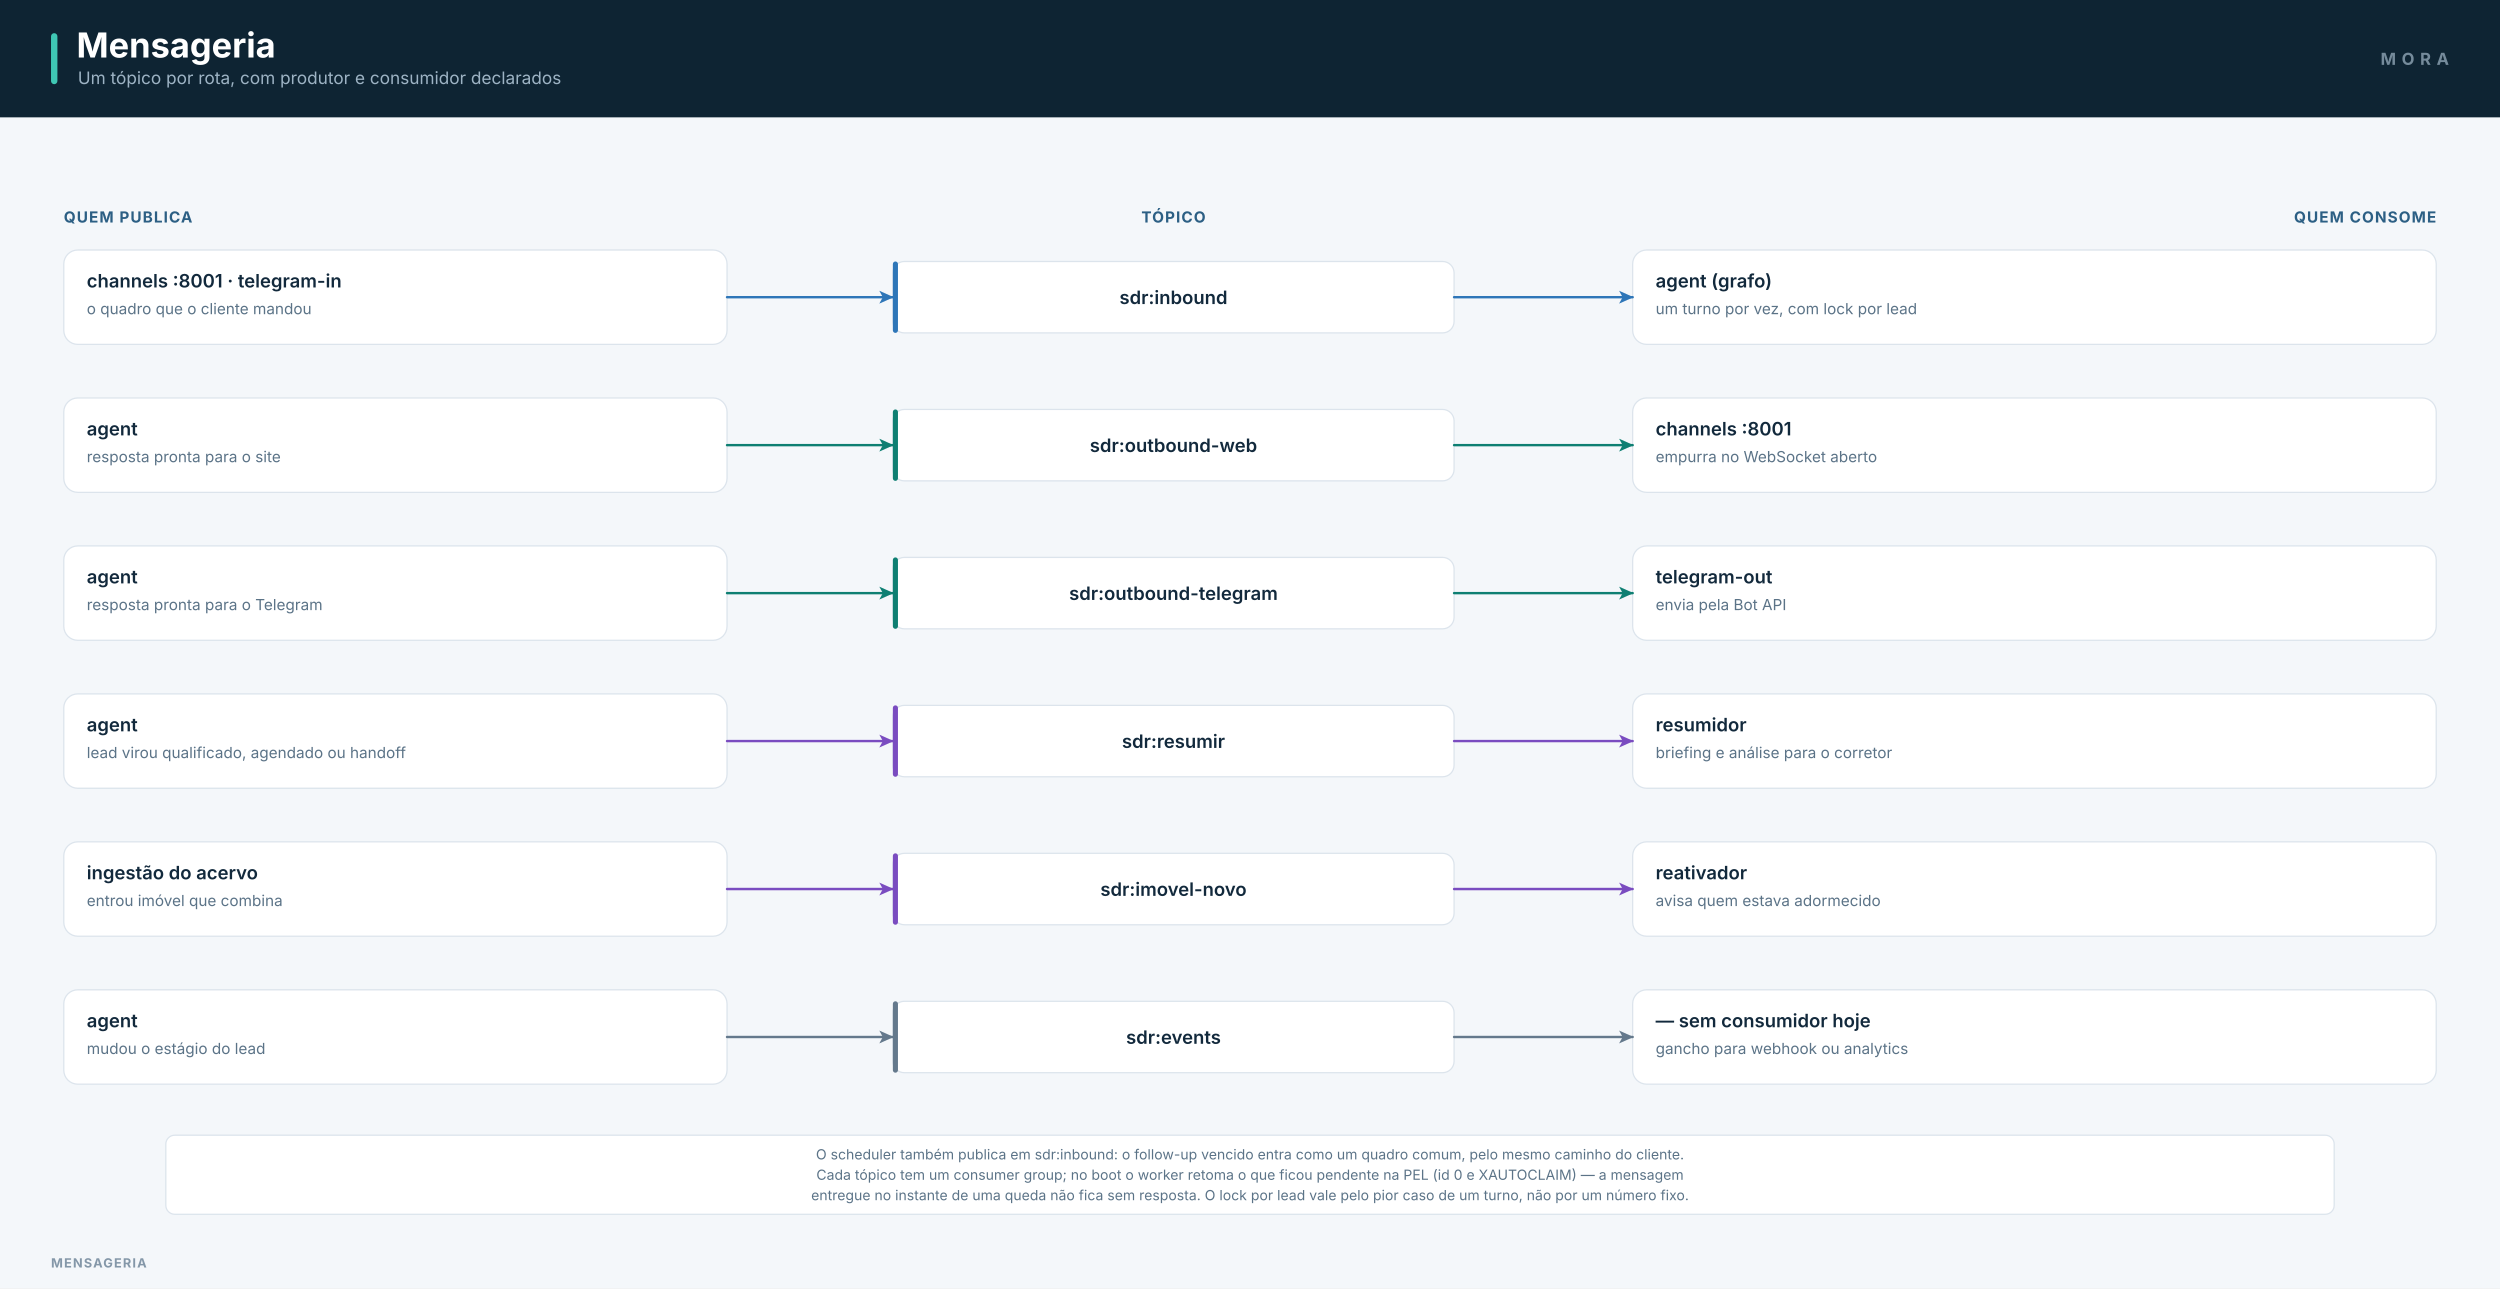
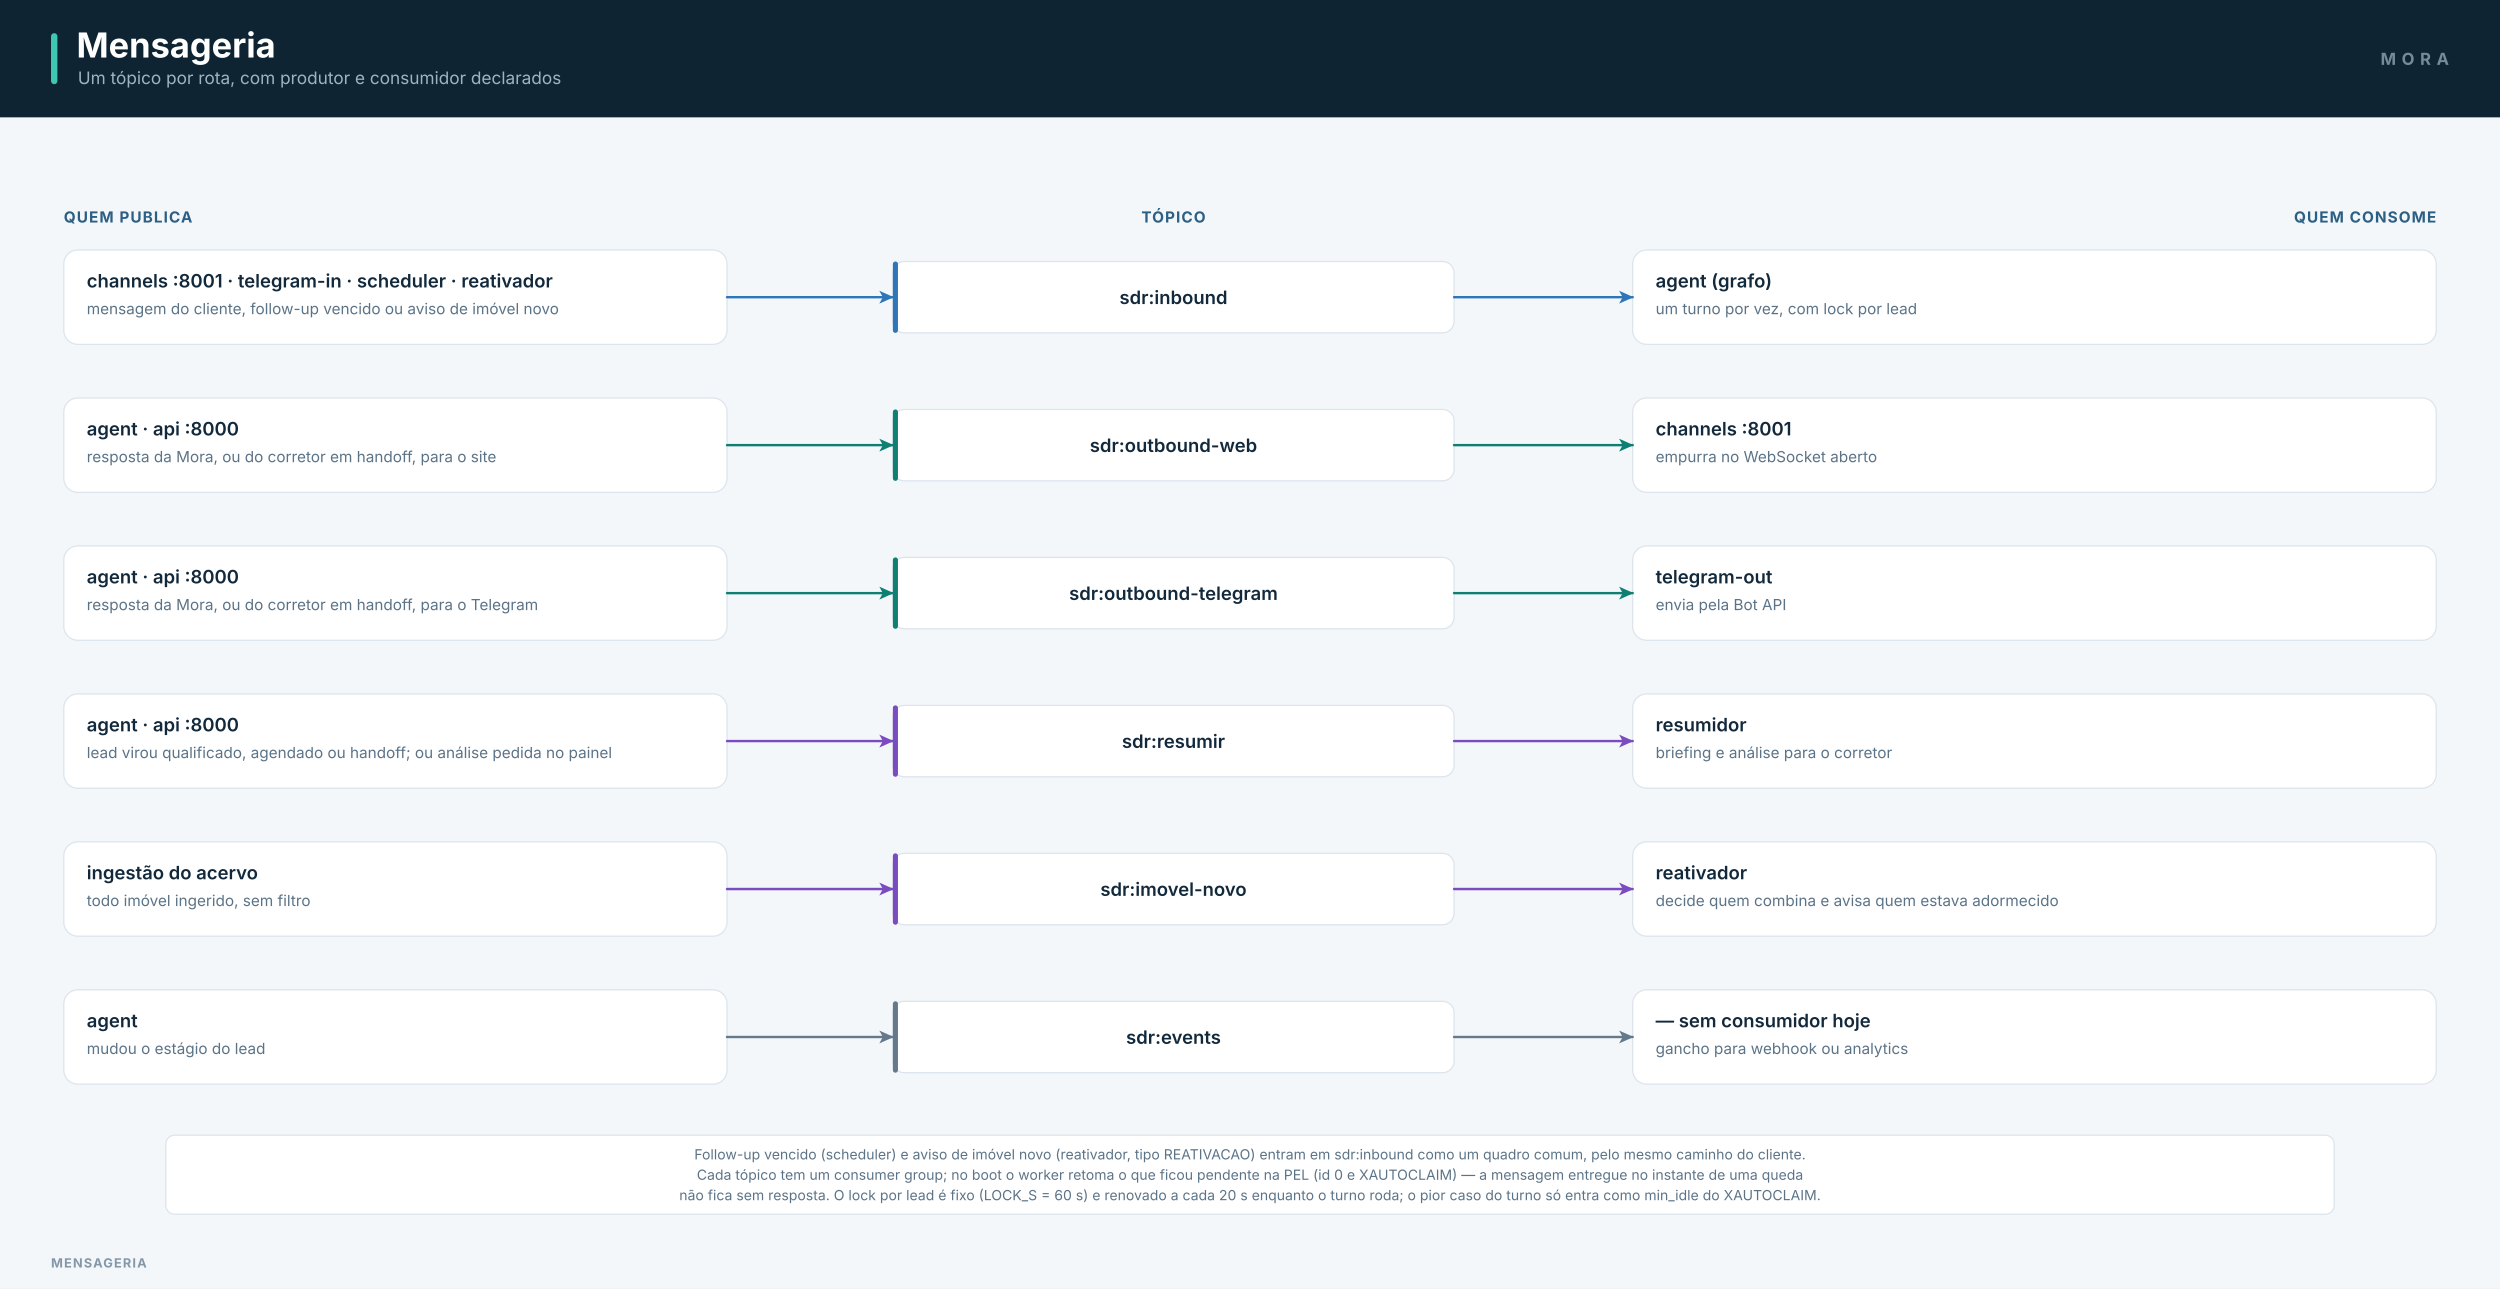
<svg xmlns="http://www.w3.org/2000/svg" viewBox="0 0 1960 1010" width="1960" height="1010" role="img" aria-label="Tabela visual dos tópicos do Redis Streams, com quem publica e quem consome cada um.">
  <style>
  text{font-family:Inter,'Segoe UI',system-ui,-apple-system,'Helvetica Neue',Arial,sans-serif;dominant-baseline:middle}
  .t-tit{font-size:17px;font-weight:600;fill:#12293C}
  .t-tit-s{font-size:14.5px;font-weight:600;fill:#12293C}
  .t-sub{font-size:12px;font-weight:400;fill:#5B7387}
  .t-sub-s{font-size:11px;font-weight:400;fill:#5B7387}
  .t-mini{font-size:10.5px;font-weight:400;fill:#8497A8}
  .t-grp{font-size:12px;font-weight:700;fill:#2C5F84;letter-spacing:.07em}
  .t-grp-s{font-size:11px;font-weight:400;fill:#8497A8}
  .t-seta{font-size:11.5px;font-weight:500}
  .t-leg{font-size:11.5px;font-weight:500;fill:#5B7387}
  .t-rod{font-size:10px;font-weight:700;fill:#8497A8;letter-spacing:.09em}
  .t-cab{font-size:27px;font-weight:700;fill:#FFFFFF}
  .t-cab-s{font-size:13.5px;font-weight:400;fill:#9DB3C4}
  .t-cab-r{font-size:13px;font-weight:700;fill:#9DB3C4;letter-spacing:.34em;opacity:.72}
  .cartao{fill:#FFFFFF;stroke:#DCE4EC;stroke-width:1}
  .grupo{fill:#E9F1F8;stroke:#D5E2EE;stroke-width:1}
  .linha{stroke:#DCE4EC;stroke-width:1}
  .s-azul{stroke:#2E76B8} .f-azul{fill:#2E76B8} .x-azul{fill:#2E76B8}
  .s-verde{stroke:#0E7F72} .f-verde{fill:#0E7F72} .x-verde{fill:#0E7F72}
  .s-roxo{stroke:#7A4CC0} .f-roxo{fill:#7A4CC0} .x-roxo{fill:#7A4CC0}
  .s-cinza{stroke:#64798C} .f-cinza{fill:#64798C} .x-cinza{fill:#64798C}
  .s-ambar{stroke:#A9701A} .f-ambar{fill:#A9701A} .x-ambar{fill:#A9701A}
  .s-vermelho{stroke:#B04437} .f-vermelho{fill:#B04437} .x-vermelho{fill:#B04437}
  .s-tinta2{stroke:#5B7387} .f-tinta2{fill:#5B7387} .x-tinta2{fill:#5B7387}
  .aresta{fill:none;stroke-width:1.9;stroke-linecap:round;stroke-linejoin:round}
</style>
  <defs>
    <marker id="p-azul" viewBox="0 0 10 10" refX="8.5" refY="5" markerWidth="7" markerHeight="7" orient="auto-start-reverse">
      <path d="M0.5 1.2 9 5 0.5 8.8 2.6 5z" class="f-azul" />
    </marker>
    <marker id="p-verde" viewBox="0 0 10 10" refX="8.5" refY="5" markerWidth="7" markerHeight="7" orient="auto-start-reverse">
      <path d="M0.5 1.2 9 5 0.5 8.8 2.6 5z" class="f-verde" />
    </marker>
    <marker id="p-roxo" viewBox="0 0 10 10" refX="8.5" refY="5" markerWidth="7" markerHeight="7" orient="auto-start-reverse">
      <path d="M0.5 1.2 9 5 0.5 8.8 2.6 5z" class="f-roxo" />
    </marker>
    <marker id="p-cinza" viewBox="0 0 10 10" refX="8.5" refY="5" markerWidth="7" markerHeight="7" orient="auto-start-reverse">
      <path d="M0.5 1.2 9 5 0.5 8.8 2.6 5z" class="f-cinza" />
    </marker>
    <marker id="p-ambar" viewBox="0 0 10 10" refX="8.5" refY="5" markerWidth="7" markerHeight="7" orient="auto-start-reverse">
      <path d="M0.5 1.2 9 5 0.5 8.8 2.6 5z" class="f-ambar" />
    </marker>
    <marker id="p-vermelho" viewBox="0 0 10 10" refX="8.5" refY="5" markerWidth="7" markerHeight="7" orient="auto-start-reverse">
      <path d="M0.5 1.2 9 5 0.5 8.8 2.6 5z" class="f-vermelho" />
    </marker>
    <marker id="p-tinta2" viewBox="0 0 10 10" refX="8.5" refY="5" markerWidth="7" markerHeight="7" orient="auto-start-reverse">
      <path d="M0.5 1.2 9 5 0.5 8.8 2.6 5z" class="f-tinta2" />
    </marker>
  </defs>
  <rect width="1960" height="1010" fill="#F4F7FA" />
  <rect width="1960" height="92" fill="#0E2433" />
  <rect x="40" y="26" width="5" height="40" rx="2.5" fill="#3FC7B4" />
  <text x="60" y="35.0" class="t-cab">Mensageria</text>
  <text x="61" y="61.0" class="t-cab-s">Um tópico por rota, com produtor e consumidor declarados</text>
  <text x="1920" y="46.0" class="t-cab-r" text-anchor="end">MORA</text>
  <rect x="50" y="196" width="520" height="74" rx="11" class="cartao" />
-   <text x="68" y="220" class="t-tit-s">channels :8001 · telegram-in</text>
-   <text x="68" y="242" class="t-sub">o quadro que o cliente mandou</text>
+   <text x="68" y="220" class="t-tit-s">channels :8001 · telegram-in · scheduler · reativador</text>
+   <text x="68" y="242" class="t-sub">mensagem do cliente, follow-up vencido ou aviso de imóvel novo</text>
  <rect x="700" y="205" width="440" height="56" rx="9" class="cartao" />
  <rect x="700" y="205" width="4" height="56" rx="2" class="f-azul" />
  <text x="920.0" y="233.0" class="t-tit-s" text-anchor="middle">sdr:inbound</text>
  <rect x="1280" y="196" width="630" height="74" rx="11" class="cartao" />
  <text x="1298" y="220" class="t-tit-s">agent (grafo)</text>
  <text x="1298" y="242" class="t-sub">um turno por vez, com lock por lead</text>
  <path d="M570.0 233.0 L700.0 233.0" class="aresta s-azul" marker-end="url(#p-azul)" />
  <path d="M1140.0 233.0 L1280.0 233.0" class="aresta s-azul" marker-end="url(#p-azul)" />
  <rect x="50" y="312" width="520" height="74" rx="11" class="cartao" />
-   <text x="68" y="336" class="t-tit-s">agent</text>
-   <text x="68" y="358" class="t-sub">resposta pronta para o site</text>
+   <text x="68" y="336" class="t-tit-s">agent · api :8000</text>
+   <text x="68" y="358" class="t-sub">resposta da Mora, ou do corretor em handoff, para o site</text>
  <rect x="700" y="321" width="440" height="56" rx="9" class="cartao" />
  <rect x="700" y="321" width="4" height="56" rx="2" class="f-verde" />
  <text x="920.0" y="349.0" class="t-tit-s" text-anchor="middle">sdr:outbound-web</text>
  <rect x="1280" y="312" width="630" height="74" rx="11" class="cartao" />
  <text x="1298" y="336" class="t-tit-s">channels :8001</text>
  <text x="1298" y="358" class="t-sub">empurra no WebSocket aberto</text>
  <path d="M570.0 349.0 L700.0 349.0" class="aresta s-verde" marker-end="url(#p-verde)" />
  <path d="M1140.0 349.0 L1280.0 349.0" class="aresta s-verde" marker-end="url(#p-verde)" />
  <rect x="50" y="428" width="520" height="74" rx="11" class="cartao" />
-   <text x="68" y="452" class="t-tit-s">agent</text>
-   <text x="68" y="474" class="t-sub">resposta pronta para o Telegram</text>
+   <text x="68" y="452" class="t-tit-s">agent · api :8000</text>
+   <text x="68" y="474" class="t-sub">resposta da Mora, ou do corretor em handoff, para o Telegram</text>
  <rect x="700" y="437" width="440" height="56" rx="9" class="cartao" />
  <rect x="700" y="437" width="4" height="56" rx="2" class="f-verde" />
  <text x="920.0" y="465.0" class="t-tit-s" text-anchor="middle">sdr:outbound-telegram</text>
  <rect x="1280" y="428" width="630" height="74" rx="11" class="cartao" />
  <text x="1298" y="452" class="t-tit-s">telegram-out</text>
  <text x="1298" y="474" class="t-sub">envia pela Bot API</text>
  <path d="M570.0 465.0 L700.0 465.0" class="aresta s-verde" marker-end="url(#p-verde)" />
  <path d="M1140.0 465.0 L1280.0 465.0" class="aresta s-verde" marker-end="url(#p-verde)" />
  <rect x="50" y="544" width="520" height="74" rx="11" class="cartao" />
-   <text x="68" y="568" class="t-tit-s">agent</text>
-   <text x="68" y="590" class="t-sub">lead virou qualificado, agendado ou handoff</text>
+   <text x="68" y="568" class="t-tit-s">agent · api :8000</text>
+   <text x="68" y="590" class="t-sub">lead virou qualificado, agendado ou handoff; ou análise pedida no painel</text>
  <rect x="700" y="553" width="440" height="56" rx="9" class="cartao" />
  <rect x="700" y="553" width="4" height="56" rx="2" class="f-roxo" />
  <text x="920.0" y="581.0" class="t-tit-s" text-anchor="middle">sdr:resumir</text>
  <rect x="1280" y="544" width="630" height="74" rx="11" class="cartao" />
  <text x="1298" y="568" class="t-tit-s">resumidor</text>
  <text x="1298" y="590" class="t-sub">briefing e análise para o corretor</text>
  <path d="M570.0 581.0 L700.0 581.0" class="aresta s-roxo" marker-end="url(#p-roxo)" />
  <path d="M1140.0 581.0 L1280.0 581.0" class="aresta s-roxo" marker-end="url(#p-roxo)" />
  <rect x="50" y="660" width="520" height="74" rx="11" class="cartao" />
  <text x="68" y="684" class="t-tit-s">ingestão do acervo</text>
-   <text x="68" y="706" class="t-sub">entrou imóvel que combina</text>
+   <text x="68" y="706" class="t-sub">todo imóvel ingerido, sem filtro</text>
  <rect x="700" y="669" width="440" height="56" rx="9" class="cartao" />
  <rect x="700" y="669" width="4" height="56" rx="2" class="f-roxo" />
  <text x="920.0" y="697.0" class="t-tit-s" text-anchor="middle">sdr:imovel-novo</text>
  <rect x="1280" y="660" width="630" height="74" rx="11" class="cartao" />
  <text x="1298" y="684" class="t-tit-s">reativador</text>
-   <text x="1298" y="706" class="t-sub">avisa quem estava adormecido</text>
+   <text x="1298" y="706" class="t-sub">decide quem combina e avisa quem estava adormecido</text>
  <path d="M570.0 697.0 L700.0 697.0" class="aresta s-roxo" marker-end="url(#p-roxo)" />
  <path d="M1140.0 697.0 L1280.0 697.0" class="aresta s-roxo" marker-end="url(#p-roxo)" />
  <rect x="50" y="776" width="520" height="74" rx="11" class="cartao" />
  <text x="68" y="800" class="t-tit-s">agent</text>
  <text x="68" y="822" class="t-sub">mudou o estágio do lead</text>
  <rect x="700" y="785" width="440" height="56" rx="9" class="cartao" />
  <rect x="700" y="785" width="4" height="56" rx="2" class="f-cinza" />
  <text x="920.0" y="813.0" class="t-tit-s" text-anchor="middle">sdr:events</text>
  <rect x="1280" y="776" width="630" height="74" rx="11" class="cartao" />
  <text x="1298" y="800" class="t-tit-s">— sem consumidor hoje</text>
  <text x="1298" y="822" class="t-sub">gancho para webhook ou analytics</text>
  <path d="M570.0 813.0 L700.0 813.0" class="aresta s-cinza" marker-end="url(#p-cinza)" />
  <path d="M1140.0 813.0 L1280.0 813.0" class="aresta s-cinza" marker-end="url(#p-cinza)" />
  <text x="50" y="170" class="t-grp">QUEM PUBLICA</text>
  <text x="920" y="170" class="t-grp" text-anchor="middle">TÓPICO</text>
  <text x="1910" y="170" class="t-grp" text-anchor="end">QUEM CONSOME</text>
  <rect x="130.0" y="890" width="1700" height="62" rx="7" class="cartao" />
-   <text x="980" y="905" class="t-sub-s" text-anchor="middle">O scheduler também publica em sdr:inbound: o follow-up vencido entra como um quadro comum, pelo mesmo caminho do cliente.</text>
-   <text x="980" y="921" class="t-sub-s" text-anchor="middle">Cada tópico tem um consumer group; no boot o worker retoma o que ficou pendente na PEL (id 0 e XAUTOCLAIM) — a mensagem</text>
-   <text x="980" y="937" class="t-sub-s" text-anchor="middle">entregue no instante de uma queda não fica sem resposta. O lock por lead vale pelo pior caso de um turno, não por um número fixo.</text>
+   <text x="980" y="905" class="t-sub-s" text-anchor="middle">Follow-up vencido (scheduler) e aviso de imóvel novo (reativador, tipo REATIVACAO) entram em sdr:inbound como um quadro comum, pelo mesmo caminho do cliente.</text>
+   <text x="980" y="921" class="t-sub-s" text-anchor="middle">Cada tópico tem um consumer group; no boot o worker retoma o que ficou pendente na PEL (id 0 e XAUTOCLAIM) — a mensagem entregue no instante de uma queda</text>
+   <text x="980" y="937" class="t-sub-s" text-anchor="middle">não fica sem resposta. O lock por lead é fixo (LOCK_S = 60 s) e renovado a cada 20 s enquanto o turno roda; o pior caso do turno só entra como min_idle do XAUTOCLAIM.</text>
  <text x="40" y="990" class="t-rod">MENSAGERIA</text>
</svg>
